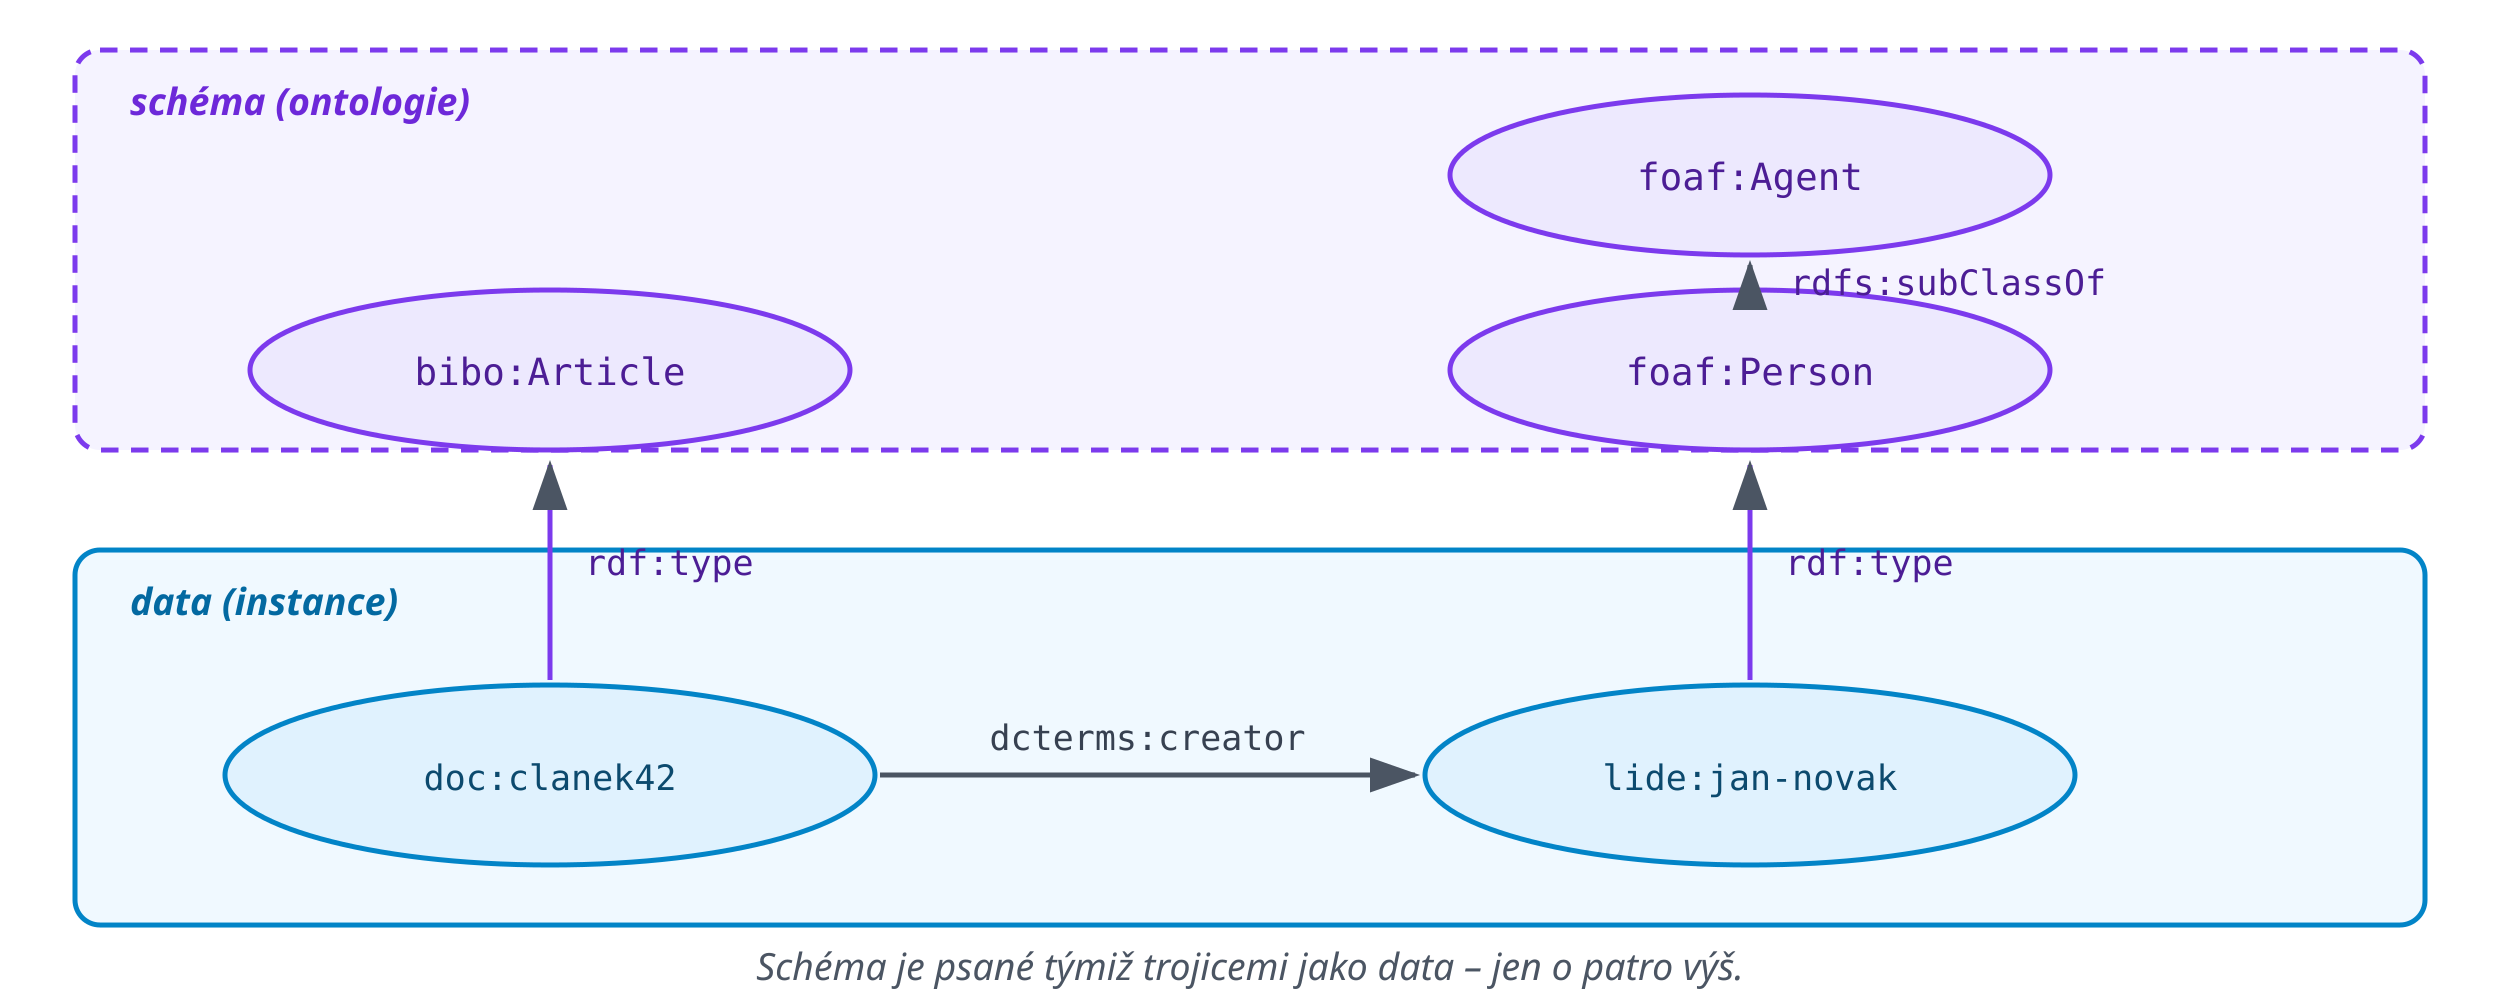
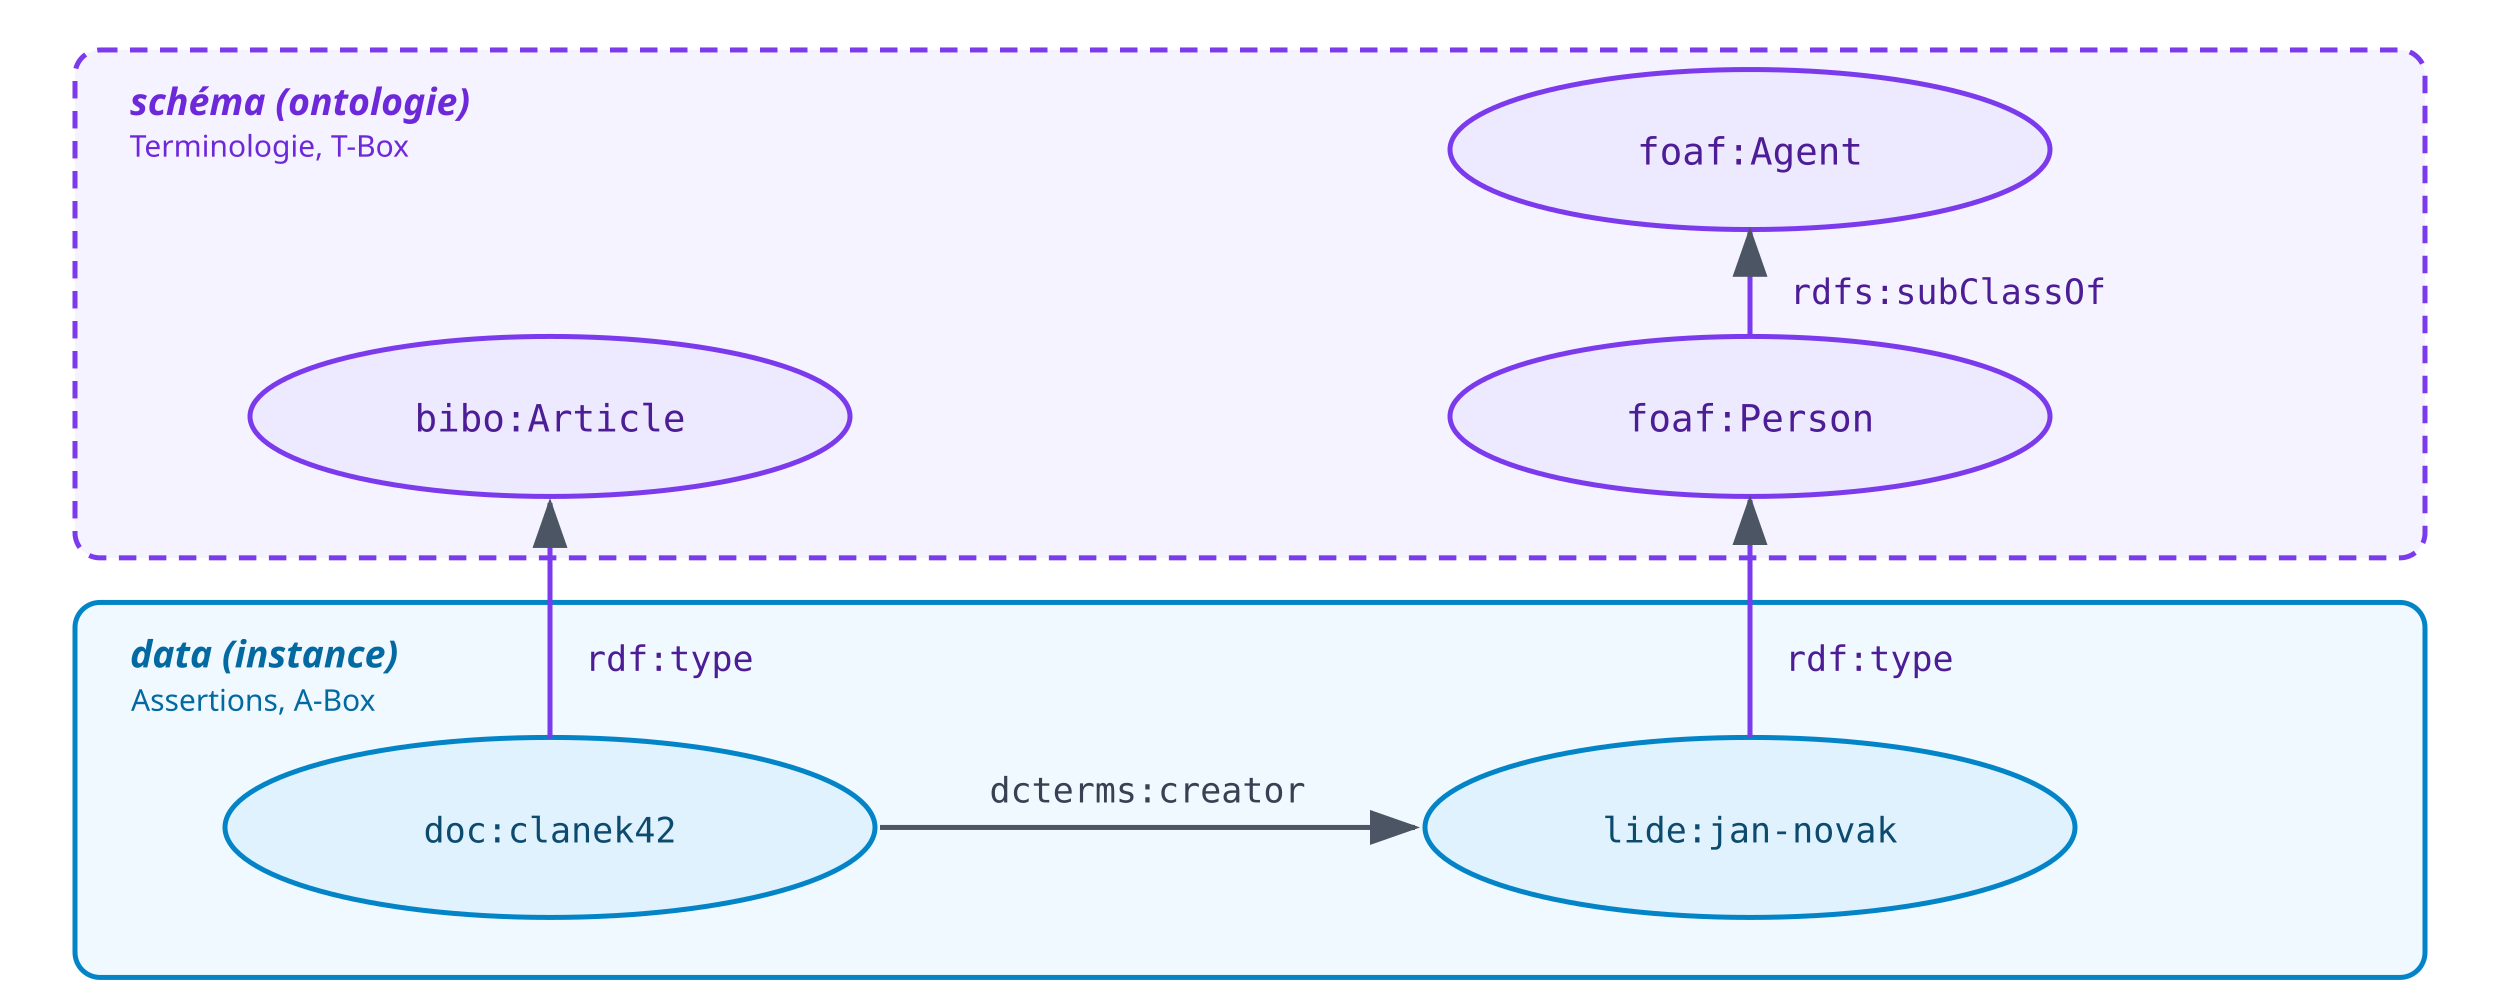
- <svg xmlns="http://www.w3.org/2000/svg" viewBox="0 0 1000 400" width="1000" height="400" font-family="sans-serif" font-size="14" fill="#1f2937" version="1.1">
-   <defs>
+ <svg xmlns="http://www.w3.org/2000/svg" viewBox="0 0 1000 400" width="1000" height="400" font-family="sans-serif" font-size="14" fill="#1f2937" version="1.1" id="svg63">
+   <defs id="defs5">
    <marker id="arr" markerWidth="10" markerHeight="7" refX="9" refY="3.5" orient="auto">
-       <polygon points="0 0, 10 3.5, 0 7" fill="#4b5563" />
+       <polygon points="0,7 0,0 10,3.5 " fill="#4b5563" id="polygon2" />
+     </marker>
+     <marker id="arr-6" markerWidth="10" markerHeight="7" refX="9" refY="3.5" orient="auto">
+       <polygon points="10,3.5 0,7 0,0 " fill="#4b5563" id="polygon2-7" />
    </marker>
  </defs>
-   <rect x="30" y="20" width="940" height="160" rx="10" fill="#f5f3ff" stroke="#7c3aed" stroke-width="2" stroke-dasharray="7 5" />
-   <text x="52" y="46" font-size="15" font-weight="bold" font-style="italic" fill="#6d28d9">schéma (ontologie)</text>
-   <g>
-     <ellipse cx="700" cy="70" rx="120" ry="32" fill="#ede9fe" stroke="#7c3aed" stroke-width="2" />
-     <text x="700" y="76" text-anchor="middle" font-family="monospace" font-size="15" fill="#4c1d95">foaf:Agent</text>
+   <rect x="30" y="19.999" width="940" height="203.145" rx="10" fill="#f5f3ff" stroke="#7c3aed" stroke-width="2" stroke-dasharray="7, 5" id="rect7" ry="10" />
+   <text x="52" y="46" font-size="15" font-weight="bold" font-style="italic" fill="#6d28d9" id="text9">schéma (ontologie)</text>
+   <text x="51.899" y="62.67" font-size="15px" font-weight="bold" font-style="italic" fill="#6d28d9" id="text9-6" style="font-style:normal;font-variant:normal;font-weight:normal;font-stretch:normal;font-size:12px;font-family:sans-serif;-inkscape-font-specification:'sans-serif, Normal';font-variant-ligatures:normal;font-variant-caps:normal;font-variant-numeric:normal;font-variant-east-asian:normal;fill:#6d28d9">
+     <tspan id="tspan1947" x="51.899" y="62.67">Terminologie, T-Box</tspan>
+   </text>
+   <g id="g15" transform="translate(0,-10.18713)">
+     <ellipse cx="700" cy="70" rx="120" ry="32" fill="#ede9fe" stroke="#7c3aed" stroke-width="2" id="ellipse11" />
+     <text x="700" y="76" text-anchor="middle" font-family="monospace" font-size="15px" fill="#4c1d95" id="text13">foaf:Agent</text>
  </g>
-   <g>
-     <ellipse cx="700" cy="148" rx="120" ry="32" fill="#ede9fe" stroke="#7c3aed" stroke-width="2" />
-     <text x="700" y="154" text-anchor="middle" font-family="monospace" font-size="15" fill="#4c1d95">foaf:Person</text>
+   <g id="g21" transform="translate(0,18.57653)">
+     <ellipse cx="700" cy="148" rx="120" ry="32" fill="#ede9fe" stroke="#7c3aed" stroke-width="2" id="ellipse17" />
+     <text x="700" y="154" text-anchor="middle" font-family="monospace" font-size="15px" fill="#4c1d95" id="text19">foaf:Person</text>
  </g>
-   <line x1="700" y1="116" x2="700" y2="106" stroke="#4b5563" stroke-width="2" marker-end="url(#arr)" />
-   <text x="716" y="118" font-family="monospace" font-size="14" fill="#4c1d95">rdfs:subClassOf</text>
-   <g>
-     <ellipse cx="220" cy="148" rx="120" ry="32" fill="#ede9fe" stroke="#7c3aed" stroke-width="2" />
-     <text x="220" y="154" text-anchor="middle" font-family="monospace" font-size="15" fill="#4c1d95">bibo:Article</text>
+   <text x="716" y="121.595" font-family="monospace" font-size="14px" fill="#4c1d95" id="text25">rdfs:subClassOf</text>
+   <g id="g31" transform="translate(0,18.57653)">
+     <ellipse cx="220" cy="148" rx="120" ry="32" fill="#ede9fe" stroke="#7c3aed" stroke-width="2" id="ellipse27" />
+     <text x="220" y="154" text-anchor="middle" font-family="monospace" font-size="15px" fill="#4c1d95" id="text29">bibo:Article</text>
  </g>
-   <rect x="30" y="220" width="940" height="150" rx="10" fill="#f0f9ff" stroke="#0284c7" stroke-width="2" />
-   <text x="52" y="246" font-size="15" font-weight="bold" font-style="italic" fill="#0369a1">data (instance)</text>
-   <g>
-     <ellipse cx="220" cy="310" rx="130" ry="36" fill="#e0f2fe" stroke="#0284c7" stroke-width="2" />
-     <text x="220" y="316" text-anchor="middle" font-family="monospace" font-size="14" fill="#0c4a6e">doc:clanek42</text>
+   <rect x="30" y="240.974" width="940" height="150" rx="10" fill="#f0f9ff" stroke="#0284c7" stroke-width="2" id="rect33" ry="10" />
+   <text x="52" y="266.974" font-size="15px" font-weight="bold" font-style="italic" fill="#0369a1" id="text35">data (instance)</text>
+   <text x="52.401" y="284.324" font-size="15px" font-weight="bold" font-style="italic" fill="#0369a1" id="text35-7" style="font-style:normal;font-variant:normal;font-weight:normal;font-stretch:normal;font-size:12px;font-family:sans-serif;-inkscape-font-specification:'sans-serif, Normal';font-variant-ligatures:normal;font-variant-caps:normal;font-variant-numeric:normal;font-variant-east-asian:normal;fill:#0369a1">
+     <tspan id="tspan2107" x="52.401" y="284.324">Assertions, A-Box</tspan>
+   </text>
+   <g id="g41" transform="translate(0,20.97351)">
+     <ellipse cx="220" cy="310" rx="130" ry="36" fill="#e0f2fe" stroke="#0284c7" stroke-width="2" id="ellipse37" />
+     <text x="220" y="316" text-anchor="middle" font-family="monospace" font-size="14px" fill="#0c4a6e" id="text39">doc:clanek42</text>
  </g>
-   <g>
-     <ellipse cx="700" cy="310" rx="130" ry="36" fill="#e0f2fe" stroke="#0284c7" stroke-width="2" />
-     <text x="700" y="316" text-anchor="middle" font-family="monospace" font-size="14" fill="#0c4a6e">lide:jan-novak</text>
+   <g id="g47" transform="translate(0,20.97351)">
+     <ellipse cx="700" cy="310" rx="130" ry="36" fill="#e0f2fe" stroke="#0284c7" stroke-width="2" id="ellipse43" />
+     <text x="700" y="316" text-anchor="middle" font-family="monospace" font-size="14px" fill="#0c4a6e" id="text45">lide:jan-novak</text>
  </g>
-   <line x1="352" y1="310" x2="566" y2="310" stroke="#4b5563" stroke-width="2" marker-end="url(#arr)" />
-   <text x="459" y="300" text-anchor="middle" font-family="monospace" font-size="14" fill="#374151">dcterms:creator</text>
-   <line x1="220" y1="272" x2="220" y2="186" stroke="#7c3aed" stroke-width="2" marker-end="url(#arr)" />
-   <text x="234" y="230" font-family="monospace" font-size="14" fill="#4c1d95">rdf:type</text>
-   <line x1="700" y1="272" x2="700" y2="186" stroke="#7c3aed" stroke-width="2" marker-end="url(#arr)" />
-   <text x="714" y="230" font-family="monospace" font-size="14" fill="#4c1d95">rdf:type</text>
-   <text x="500" y="392" text-anchor="middle" font-size="15" font-style="italic" fill="#4b5563">Schéma je psané týmiž trojicemi jako data – jen o patro výš.</text>
+   <line x1="352" y1="330.974" x2="566" y2="330.974" stroke="#4b5563" stroke-width="2" marker-end="url(#arr)" id="line49" />
+   <text x="459" y="320.974" text-anchor="middle" font-family="monospace" font-size="14px" fill="#374151" id="text51">dcterms:creator</text>
+   <line x1="220" y1="295.37" x2="220" y2="201.172" stroke="#7c3aed" stroke-width="2" marker-end="url(#arr)" id="line53" />
+   <text x="234" y="268.352" font-family="monospace" font-size="14px" fill="#4c1d95" id="text55">rdf:type</text>
+   <line x1="700" y1="294.771" x2="700" y2="199.987" stroke="#7c3aed" stroke-width="2" marker-end="url(#arr)" id="line57" />
+   <line x1="700" y1="134.683" x2="700" y2="92.716" stroke="#7c3aed" stroke-width="2" marker-end="url(#arr-6)" id="line57-5" style="marker-end:url(#arr-6)" />
+   <text x="714" y="268.352" font-family="monospace" font-size="14px" fill="#4c1d95" id="text59">rdf:type</text>
</svg>
